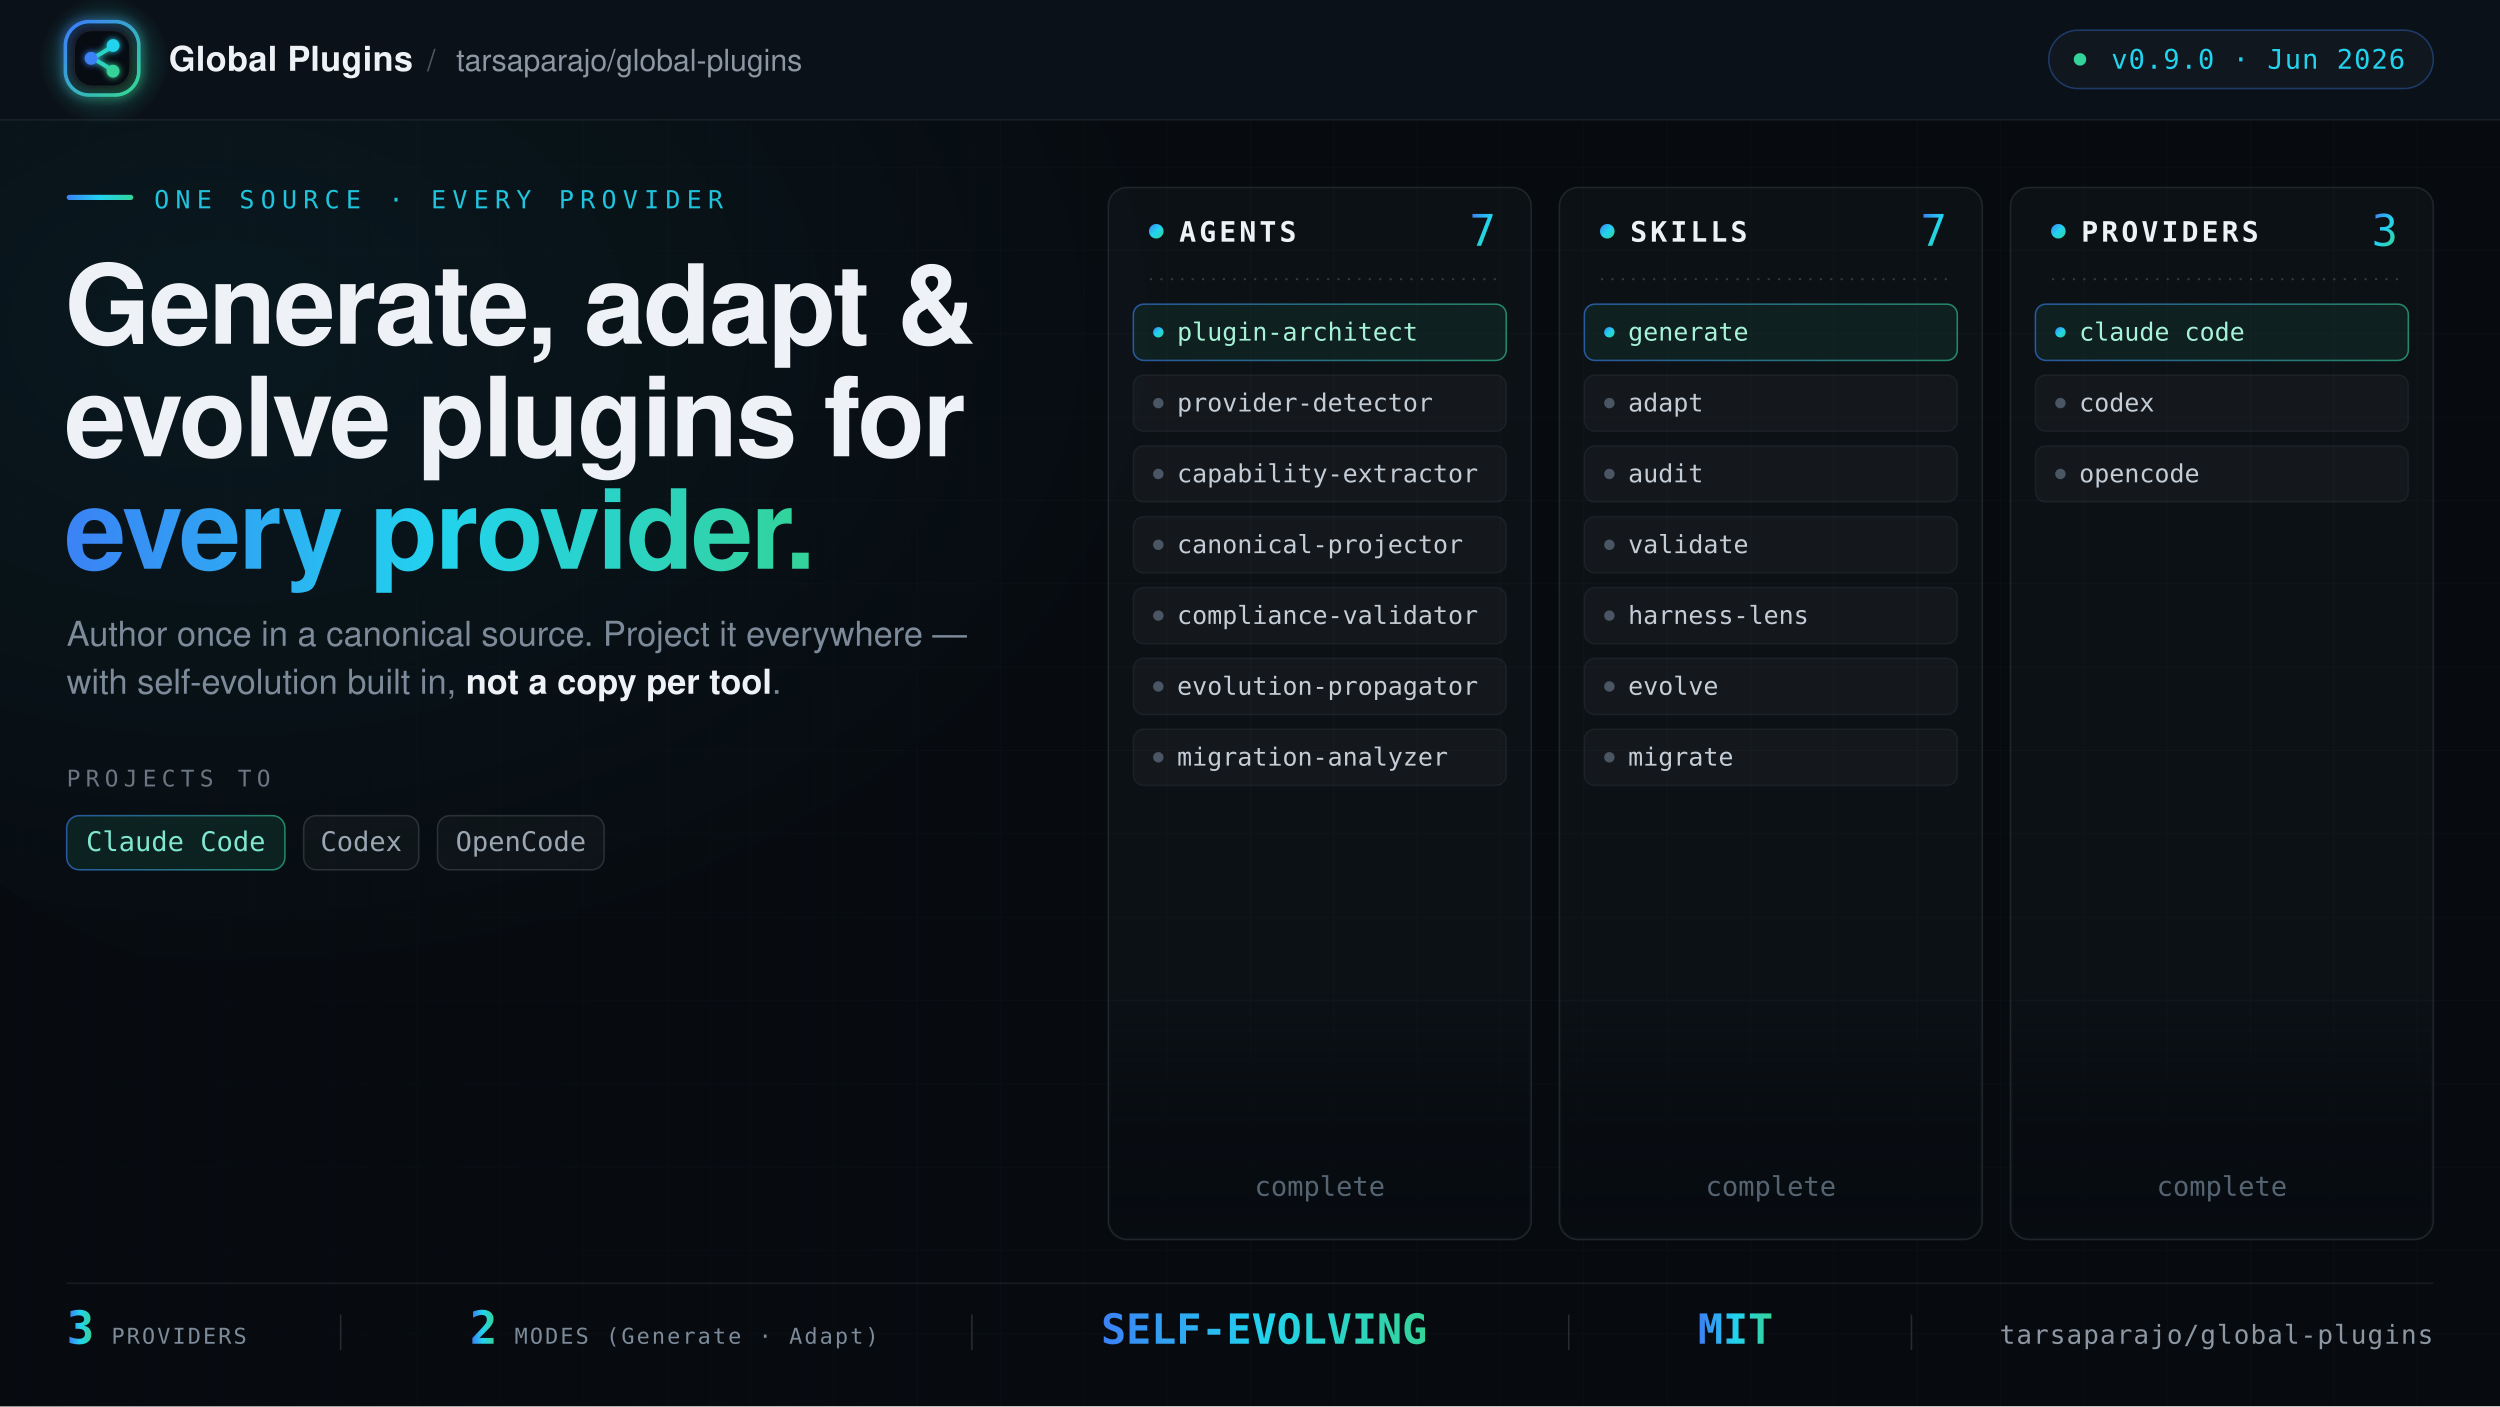
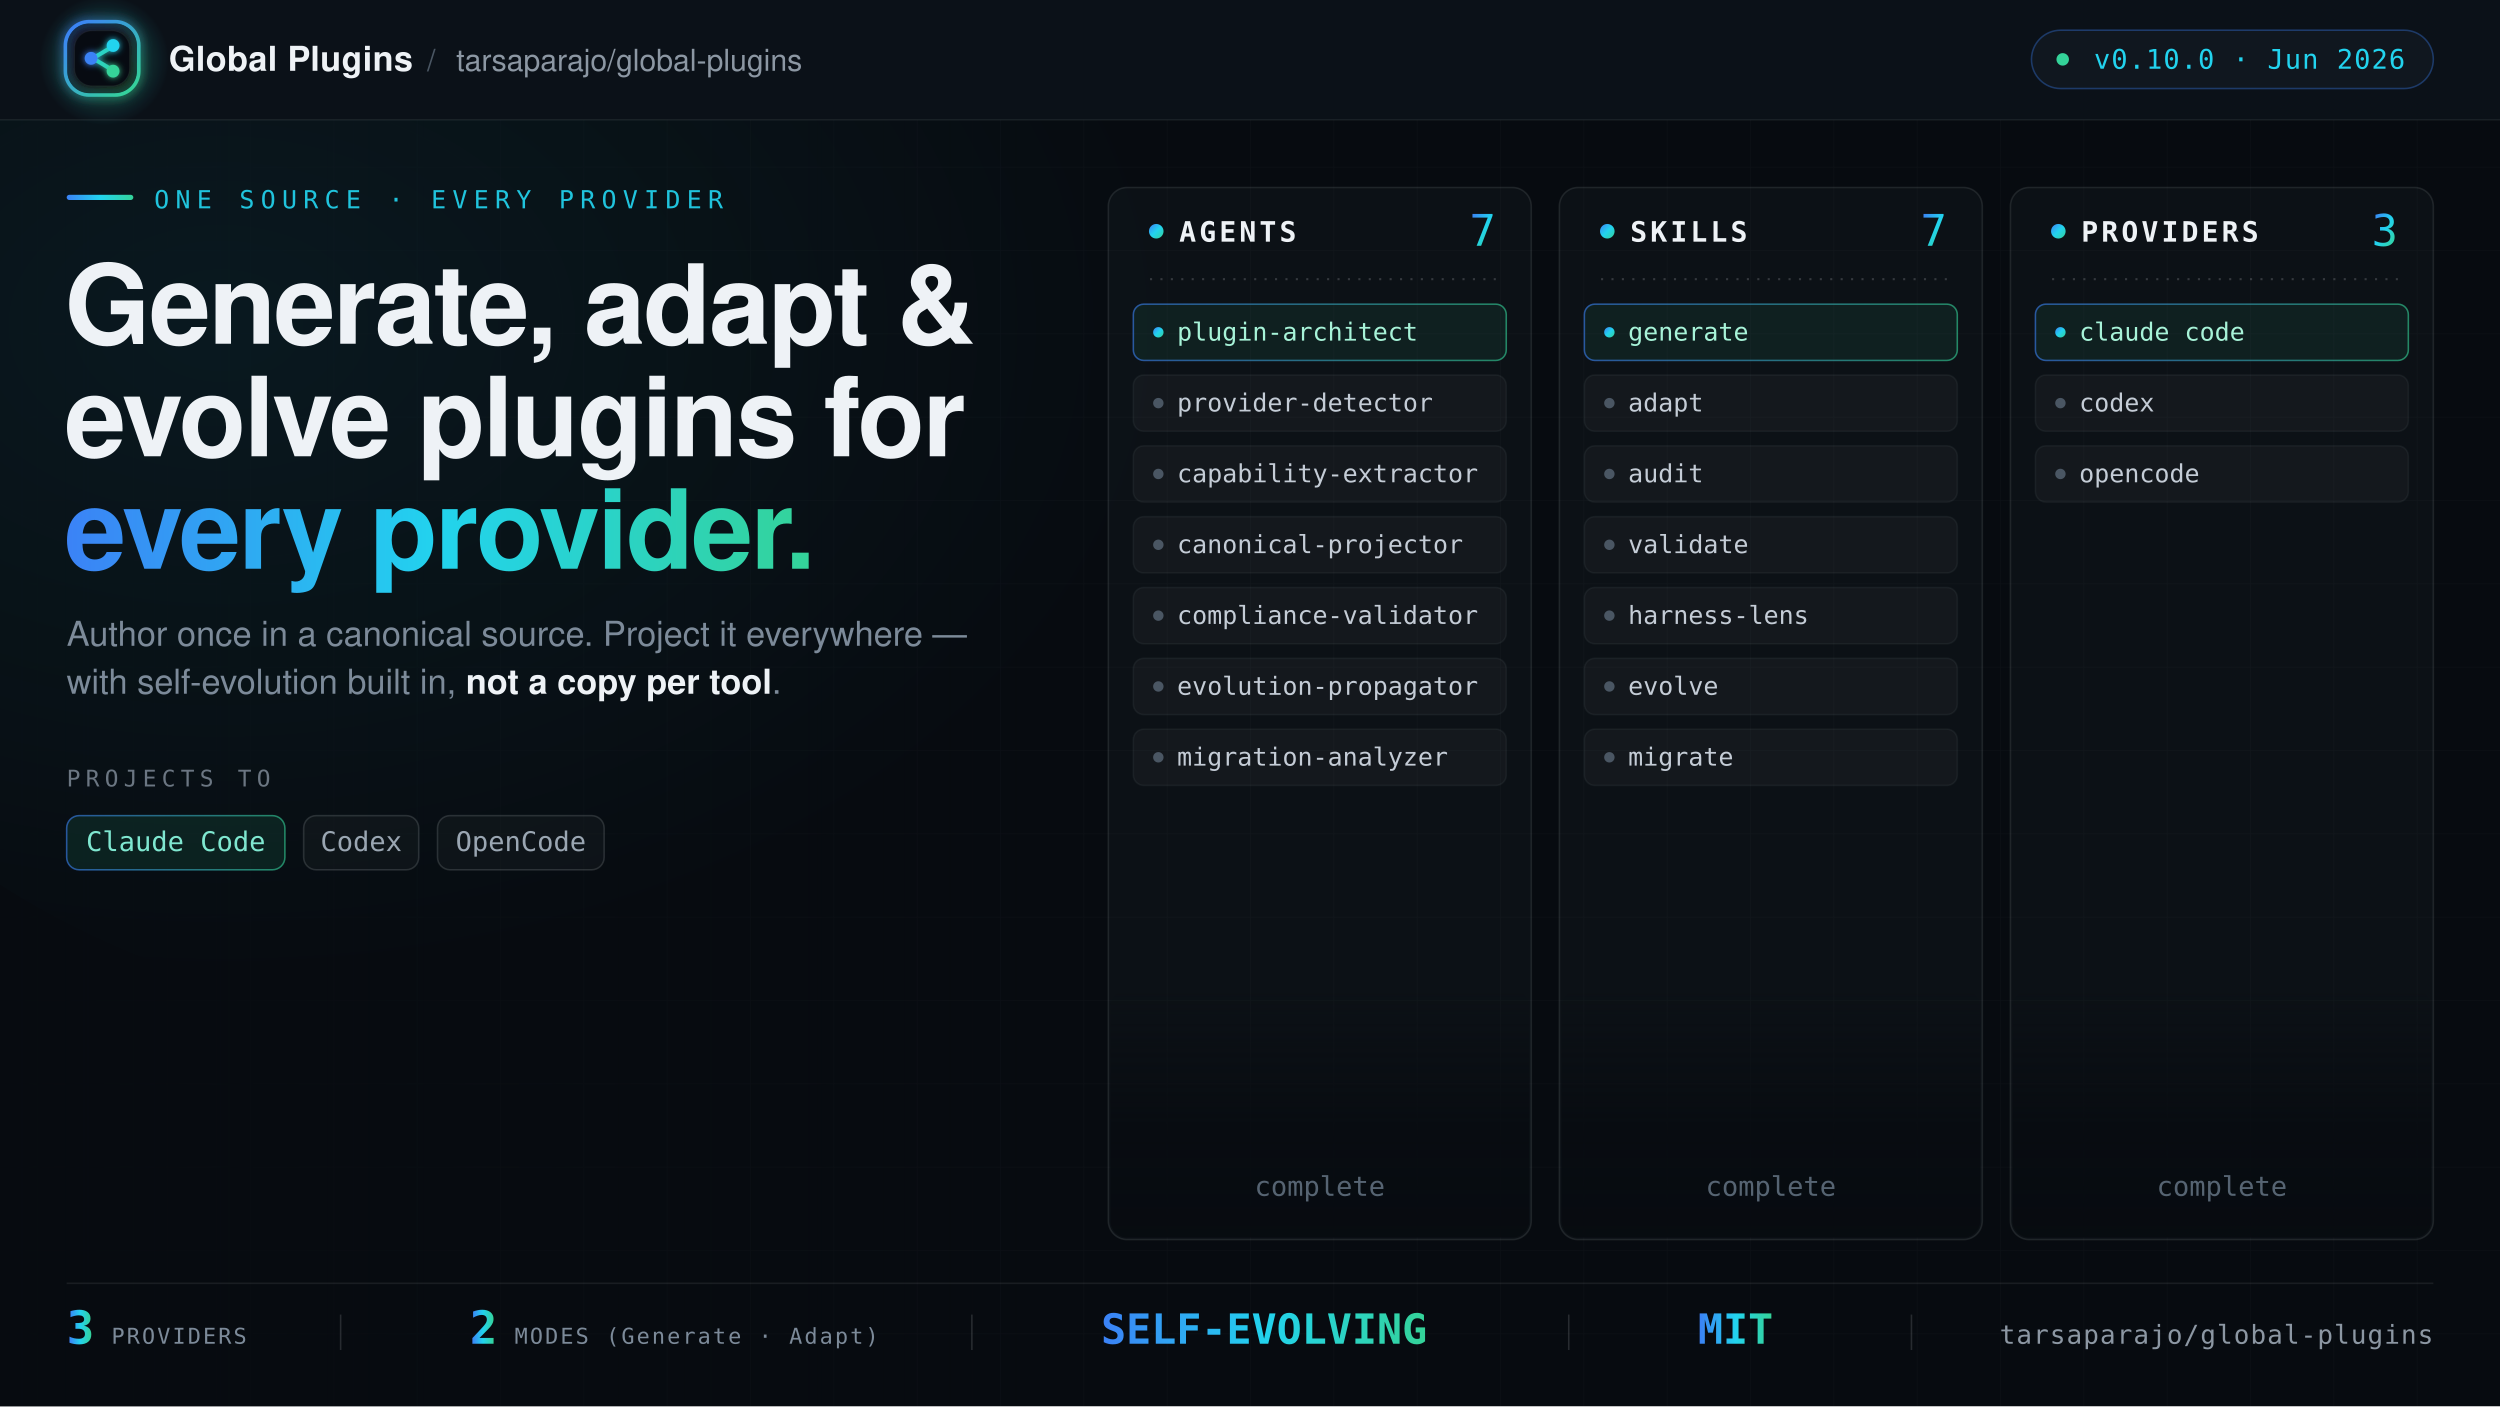
<svg xmlns="http://www.w3.org/2000/svg" width="2400" height="1350" viewBox="0 0 2400 1350" role="img" aria-labelledby="t">
  <defs>
    <linearGradient id="accent" x1="0" y1="0" x2="1" y2="1">
      <stop offset="0" stop-color="#3b82f6" />
      <stop offset="0.5" stop-color="#22d3ee" />
      <stop offset="1" stop-color="#34d399" />
    </linearGradient>
    <linearGradient id="accentH" x1="0" y1="0" x2="1" y2="0">
      <stop offset="0" stop-color="#3b82f6" />
      <stop offset="0.5" stop-color="#22d3ee" />
      <stop offset="1" stop-color="#34d399" />
    </linearGradient>
    <linearGradient id="accentStroke" x1="0" y1="0" x2="1" y2="0">
      <stop offset="0" stop-color="rgba(59,130,246,0.6)" />
      <stop offset="1" stop-color="rgba(52,211,153,0.6)" />
    </linearGradient>
    <radialGradient id="iconGlow" cx="0.5" cy="0.5" r="0.5">
      <stop offset="0" stop-color="rgba(34,211,238,0.40)" />
      <stop offset="0.6" stop-color="rgba(52,211,153,0.16)" />
      <stop offset="1" stop-color="rgba(34,211,238,0)" />
    </radialGradient>
    <filter id="neon" x="-80%" y="-80%" width="260%" height="260%">
      <feGaussianBlur stdDeviation="3.2" result="b" />
      <feMerge>
        <feMergeNode in="b" />
        <feMergeNode in="SourceGraphic" />
      </feMerge>
    </filter>
    <filter id="neonSoft" x="-120%" y="-120%" width="340%" height="340%">
      <feGaussianBlur stdDeviation="6" result="b" />
      <feMerge>
        <feMergeNode in="b" />
        <feMergeNode in="SourceGraphic" />
      </feMerge>
    </filter>
    <radialGradient id="heroGlow" cx="0.3" cy="0.35" r="0.6">
      <stop offset="0" stop-color="rgba(34,211,238,0.07)" />
      <stop offset="1" stop-color="rgba(34,211,238,0)" />
    </radialGradient>
    <linearGradient id="markFrame" x1="18" y1="14" x2="82" y2="86" gradientUnits="userSpaceOnUse">
      <stop stop-color="#3b82f6" />
      <stop offset="1" stop-color="#34d399" />
    </linearGradient>
    <linearGradient id="markNode" x1="24" y1="24" x2="72" y2="72" gradientUnits="userSpaceOnUse">
      <stop stop-color="#22d3ee" />
      <stop offset="1" stop-color="#34d399" />
    </linearGradient>
    <linearGradient id="cardFade" x1="0" y1="0" x2="0" y2="1">
      <stop offset="0" stop-color="rgba(7,11,16,0)" />
      <stop offset="0.55" stop-color="rgba(7,11,16,0.82)" />
      <stop offset="1" stop-color="rgba(7,11,16,0.97)" />
    </linearGradient>
    <pattern id="grid" width="80" height="80" patternUnits="userSpaceOnUse">
      <path d="M 80 0 L 0 0 0 80" fill="none" stroke="rgba(238,242,246,0.03)" stroke-width="1" />
    </pattern>
    <linearGradient id="gridMask" x1="0" y1="0" x2="1" y2="0">
      <stop offset="0" stop-color="rgba(7,11,16,1)" />
      <stop offset="0.42" stop-color="rgba(7,11,16,0)" />
    </linearGradient>
  </defs>
  <rect width="2400" height="1350" fill="#070b10" />
  <rect x="0" y="115" width="2400" height="1235" fill="url(#grid)" />
  <rect x="0" y="115" width="2400" height="1235" fill="url(#gridMask)" />
  <ellipse cx="520" cy="470" rx="760" ry="520" fill="url(#heroGlow)" />
  <rect x="0" y="0" width="2400" height="115" fill="#0b1118" />
  <line x1="0" y1="115" x2="2400" y2="115" stroke="rgba(238,242,246,0.07)" stroke-width="1.5" />
  <circle cx="100" cy="58" r="62" fill="url(#iconGlow)" />
  <g transform="translate(54,12) scale(0.88)">
    <g filter="url(#neonSoft)">
      <rect x="10" y="10" width="80" height="80" rx="26" fill="rgba(8,12,20,0.7)" stroke="url(#markFrame)" stroke-width="4" />
    </g>
    <rect x="20" y="20" width="60" height="60" rx="19" fill="#070b12" stroke="rgba(255,255,255,0.05)" stroke-width="1" />
    <g filter="url(#neon)">
      <line x1="40" y1="50" x2="60" y2="38" stroke="url(#markNode)" stroke-width="4.5" stroke-linecap="round" />
      <line x1="40" y1="50" x2="60" y2="62" stroke="url(#markNode)" stroke-width="4.5" stroke-linecap="round" />
      <circle cx="38" cy="50" r="7" fill="#3b82f6" />
      <circle cx="62" cy="36" r="7" fill="#22d3ee" />
      <circle cx="62" cy="64" r="7" fill="#34d399" />
    </g>
  </g>
  <text x="162" y="68" font-family="'Helvetica Neue', Helvetica, Arial, sans-serif" font-size="33" font-weight="bold" letter-spacing="0.3" fill="#eef2f6">Global Plugins</text>
  <text x="410" y="68" font-family="'Helvetica Neue', Helvetica, Arial, sans-serif" font-size="29" fill="#4a5663">/</text>
  <text x="438" y="68" font-family="'Helvetica Neue', Helvetica, Arial, sans-serif" font-size="29" fill="#8c97a3">tarsaparajo/global-plugins</text>
-   <rect x="1966.8" y="29" width="369.2" height="56" rx="28" fill="#10171f" stroke="rgba(59,130,246,0.35)" stroke-width="1.5" />
-   <circle cx="1996.8" cy="57" r="6" fill="#34d399" />
-   <text x="2026.8" y="66" font-family="Menlo, 'Andale Mono', monospace" font-size="26" letter-spacing="1" fill="#22d3ee">v0.9.0 · Jun 2026</text>
+   <rect x="1950.2" y="29" width="385.8" height="56" rx="28" fill="#10171f" stroke="rgba(59,130,246,0.35)" stroke-width="1.5" />
+   <circle cx="1980.2" cy="57" r="6" fill="#34d399" />
+   <text x="2010.2" y="66" font-family="Menlo, 'Andale Mono', monospace" font-size="26" letter-spacing="1" fill="#22d3ee">v0.10.0 · Jun 2026</text>
  <rect x="64" y="187" width="64" height="5" rx="2.5" fill="url(#accentH)" />
  <text x="148" y="200" font-family="Menlo, 'Andale Mono', monospace" font-size="24" letter-spacing="6" fill="#22d3ee" opacity="0.92">ONE SOURCE · EVERY PROVIDER</text>
  <text x="62" y="330" font-family="'Helvetica Neue', Helvetica, Arial, sans-serif" font-size="106" font-weight="bold" letter-spacing="-2" fill="#eef2f6">Generate, adapt &amp;</text>
  <text x="62" y="438" font-family="'Helvetica Neue', Helvetica, Arial, sans-serif" font-size="106" font-weight="bold" letter-spacing="-2" fill="#eef2f6">evolve plugins for</text>
  <text x="62" y="546" font-family="'Helvetica Neue', Helvetica, Arial, sans-serif" font-size="106" font-weight="bold" letter-spacing="-2" fill="url(#accentH)">every provider.</text>
  <text x="64" y="620" font-family="'Helvetica Neue', Helvetica, Arial, sans-serif" font-size="33" fill="#7c8a99">Author once in a canonical source. Project it everywhere —</text>
  <text x="64" y="666" font-family="'Helvetica Neue', Helvetica, Arial, sans-serif" font-size="33" fill="#7c8a99">with self-evolution built in, <tspan fill="#eef2f6" font-weight="bold">not a copy per tool</tspan>.</text>
  <text x="64" y="755" font-family="Menlo, 'Andale Mono', monospace" font-size="22" letter-spacing="5" fill="#6b7682">PROJECTS TO</text>
  <rect x="64" y="783" width="209.5" height="52" rx="12" fill="rgba(52,211,153,0.10)" stroke="url(#accentStroke)" stroke-width="1.5" />
  <text x="168.75" y="817" text-anchor="middle" font-family="Menlo, 'Andale Mono', monospace" font-size="26" fill="#7fe7d0">Claude Code</text>
  <rect x="291.5" y="783" width="110.5" height="52" rx="12" fill="rgba(238,242,246,0.03)" stroke="rgba(238,242,246,0.14)" stroke-width="1.5" />
  <text x="346.75" y="817" text-anchor="middle" font-family="Menlo, 'Andale Mono', monospace" font-size="26" fill="#9aa6b2">Codex</text>
  <rect x="420" y="783" width="160" height="52" rx="12" fill="rgba(238,242,246,0.03)" stroke="rgba(238,242,246,0.14)" stroke-width="1.5" />
  <text x="500" y="817" text-anchor="middle" font-family="Menlo, 'Andale Mono', monospace" font-size="26" fill="#9aa6b2">OpenCode</text>
  <rect x="1064" y="180" width="406" height="1010" rx="18" fill="rgba(238,242,246,0.025)" stroke="rgba(238,242,246,0.10)" stroke-width="1.5" />
  <circle cx="1110" cy="222" r="7" fill="url(#accent)" />
  <text x="1132" y="232" font-family="Menlo, 'Andale Mono', monospace" font-size="27" font-weight="bold" letter-spacing="3" fill="#eef2f6">AGENTS</text>
  <text x="1436" y="236" text-anchor="end" font-family="Menlo, 'Andale Mono', monospace" font-size="42" fill="url(#accent)">7</text>
  <line x1="1104" y1="268" x2="1436" y2="268" stroke="rgba(238,242,246,0.18)" stroke-width="2" stroke-dasharray="2 8" />
  <g opacity="1">
    <rect x="1088" y="292" width="358" height="54" rx="10" fill="rgba(52,211,153,0.08)" stroke="url(#accentStroke)" stroke-width="1.5" />
    <circle cx="1112" cy="319" r="5" fill="url(#accent)" />
    <text x="1130" y="327" font-family="Menlo, 'Andale Mono', monospace" font-size="24" fill="#a7f3d8">plugin-architect</text>
  </g>
  <g opacity="1">
    <rect x="1088" y="360" width="358" height="54" rx="10" fill="rgba(238,242,246,0.035)" stroke="rgba(238,242,246,0.05)" stroke-width="1.5" />
    <circle cx="1112" cy="387" r="5" fill="#4a5663" />
    <text x="1130" y="395" font-family="Menlo, 'Andale Mono', monospace" font-size="24" fill="#c4ccd6">provider-detector</text>
  </g>
  <g opacity="1">
    <rect x="1088" y="428" width="358" height="54" rx="10" fill="rgba(238,242,246,0.035)" stroke="rgba(238,242,246,0.05)" stroke-width="1.5" />
    <circle cx="1112" cy="455" r="5" fill="#4a5663" />
    <text x="1130" y="463" font-family="Menlo, 'Andale Mono', monospace" font-size="24" fill="#c4ccd6">capability-extractor</text>
  </g>
  <g opacity="1">
    <rect x="1088" y="496" width="358" height="54" rx="10" fill="rgba(238,242,246,0.035)" stroke="rgba(238,242,246,0.05)" stroke-width="1.5" />
    <circle cx="1112" cy="523" r="5" fill="#4a5663" />
    <text x="1130" y="531" font-family="Menlo, 'Andale Mono', monospace" font-size="24" fill="#c4ccd6">canonical-projector</text>
  </g>
  <g opacity="1">
    <rect x="1088" y="564" width="358" height="54" rx="10" fill="rgba(238,242,246,0.035)" stroke="rgba(238,242,246,0.05)" stroke-width="1.5" />
    <circle cx="1112" cy="591" r="5" fill="#4a5663" />
    <text x="1130" y="599" font-family="Menlo, 'Andale Mono', monospace" font-size="24" fill="#c4ccd6">compliance-validator</text>
  </g>
  <g opacity="1">
    <rect x="1088" y="632" width="358" height="54" rx="10" fill="rgba(238,242,246,0.035)" stroke="rgba(238,242,246,0.05)" stroke-width="1.5" />
    <circle cx="1112" cy="659" r="5" fill="#4a5663" />
    <text x="1130" y="667" font-family="Menlo, 'Andale Mono', monospace" font-size="24" fill="#c4ccd6">evolution-propagator</text>
  </g>
  <g opacity="1">
    <rect x="1088" y="700" width="358" height="54" rx="10" fill="rgba(238,242,246,0.035)" stroke="rgba(238,242,246,0.05)" stroke-width="1.5" />
    <circle cx="1112" cy="727" r="5" fill="#4a5663" />
    <text x="1130" y="735" font-family="Menlo, 'Andale Mono', monospace" font-size="24" fill="#c4ccd6">migration-analyzer</text>
  </g>
  <rect x="1066" y="950" width="402" height="238" rx="16" fill="url(#cardFade)" />
  <text x="1267" y="1148" text-anchor="middle" font-family="Menlo, 'Andale Mono', monospace" font-size="26" fill="#566472">complete</text>
  <rect x="1497" y="180" width="406" height="1010" rx="18" fill="rgba(238,242,246,0.025)" stroke="rgba(238,242,246,0.10)" stroke-width="1.5" />
  <circle cx="1543" cy="222" r="7" fill="url(#accent)" />
  <text x="1565" y="232" font-family="Menlo, 'Andale Mono', monospace" font-size="27" font-weight="bold" letter-spacing="3" fill="#eef2f6">SKILLS</text>
  <text x="1869" y="236" text-anchor="end" font-family="Menlo, 'Andale Mono', monospace" font-size="42" fill="url(#accent)">7</text>
  <line x1="1537" y1="268" x2="1869" y2="268" stroke="rgba(238,242,246,0.18)" stroke-width="2" stroke-dasharray="2 8" />
  <g opacity="1">
    <rect x="1521" y="292" width="358" height="54" rx="10" fill="rgba(52,211,153,0.08)" stroke="url(#accentStroke)" stroke-width="1.5" />
    <circle cx="1545" cy="319" r="5" fill="url(#accent)" />
    <text x="1563" y="327" font-family="Menlo, 'Andale Mono', monospace" font-size="24" fill="#a7f3d8">generate</text>
  </g>
  <g opacity="1">
    <rect x="1521" y="360" width="358" height="54" rx="10" fill="rgba(238,242,246,0.035)" stroke="rgba(238,242,246,0.05)" stroke-width="1.5" />
    <circle cx="1545" cy="387" r="5" fill="#4a5663" />
    <text x="1563" y="395" font-family="Menlo, 'Andale Mono', monospace" font-size="24" fill="#c4ccd6">adapt</text>
  </g>
  <g opacity="1">
    <rect x="1521" y="428" width="358" height="54" rx="10" fill="rgba(238,242,246,0.035)" stroke="rgba(238,242,246,0.05)" stroke-width="1.5" />
    <circle cx="1545" cy="455" r="5" fill="#4a5663" />
    <text x="1563" y="463" font-family="Menlo, 'Andale Mono', monospace" font-size="24" fill="#c4ccd6">audit</text>
  </g>
  <g opacity="1">
    <rect x="1521" y="496" width="358" height="54" rx="10" fill="rgba(238,242,246,0.035)" stroke="rgba(238,242,246,0.05)" stroke-width="1.5" />
    <circle cx="1545" cy="523" r="5" fill="#4a5663" />
    <text x="1563" y="531" font-family="Menlo, 'Andale Mono', monospace" font-size="24" fill="#c4ccd6">validate</text>
  </g>
  <g opacity="1">
    <rect x="1521" y="564" width="358" height="54" rx="10" fill="rgba(238,242,246,0.035)" stroke="rgba(238,242,246,0.05)" stroke-width="1.5" />
    <circle cx="1545" cy="591" r="5" fill="#4a5663" />
    <text x="1563" y="599" font-family="Menlo, 'Andale Mono', monospace" font-size="24" fill="#c4ccd6">harness-lens</text>
  </g>
  <g opacity="1">
    <rect x="1521" y="632" width="358" height="54" rx="10" fill="rgba(238,242,246,0.035)" stroke="rgba(238,242,246,0.05)" stroke-width="1.5" />
    <circle cx="1545" cy="659" r="5" fill="#4a5663" />
    <text x="1563" y="667" font-family="Menlo, 'Andale Mono', monospace" font-size="24" fill="#c4ccd6">evolve</text>
  </g>
  <g opacity="1">
    <rect x="1521" y="700" width="358" height="54" rx="10" fill="rgba(238,242,246,0.035)" stroke="rgba(238,242,246,0.05)" stroke-width="1.5" />
    <circle cx="1545" cy="727" r="5" fill="#4a5663" />
    <text x="1563" y="735" font-family="Menlo, 'Andale Mono', monospace" font-size="24" fill="#c4ccd6">migrate</text>
  </g>
  <rect x="1499" y="950" width="402" height="238" rx="16" fill="url(#cardFade)" />
  <text x="1700" y="1148" text-anchor="middle" font-family="Menlo, 'Andale Mono', monospace" font-size="26" fill="#566472">complete</text>
  <rect x="1930" y="180" width="406" height="1010" rx="18" fill="rgba(238,242,246,0.025)" stroke="rgba(238,242,246,0.10)" stroke-width="1.5" />
  <circle cx="1976" cy="222" r="7" fill="url(#accent)" />
  <text x="1998" y="232" font-family="Menlo, 'Andale Mono', monospace" font-size="27" font-weight="bold" letter-spacing="3" fill="#eef2f6">PROVIDERS</text>
  <text x="2302" y="236" text-anchor="end" font-family="Menlo, 'Andale Mono', monospace" font-size="42" fill="url(#accent)">3</text>
  <line x1="1970" y1="268" x2="2302" y2="268" stroke="rgba(238,242,246,0.18)" stroke-width="2" stroke-dasharray="2 8" />
  <g opacity="1">
    <rect x="1954" y="292" width="358" height="54" rx="10" fill="rgba(52,211,153,0.08)" stroke="url(#accentStroke)" stroke-width="1.5" />
    <circle cx="1978" cy="319" r="5" fill="url(#accent)" />
    <text x="1996" y="327" font-family="Menlo, 'Andale Mono', monospace" font-size="24" fill="#a7f3d8">claude code</text>
  </g>
  <g opacity="1">
    <rect x="1954" y="360" width="358" height="54" rx="10" fill="rgba(238,242,246,0.035)" stroke="rgba(238,242,246,0.05)" stroke-width="1.5" />
    <circle cx="1978" cy="387" r="5" fill="#4a5663" />
    <text x="1996" y="395" font-family="Menlo, 'Andale Mono', monospace" font-size="24" fill="#c4ccd6">codex</text>
  </g>
  <g opacity="1">
    <rect x="1954" y="428" width="358" height="54" rx="10" fill="rgba(238,242,246,0.035)" stroke="rgba(238,242,246,0.05)" stroke-width="1.5" />
    <circle cx="1978" cy="455" r="5" fill="#4a5663" />
    <text x="1996" y="463" font-family="Menlo, 'Andale Mono', monospace" font-size="24" fill="#c4ccd6">opencode</text>
  </g>
  <rect x="1932" y="950" width="402" height="238" rx="16" fill="url(#cardFade)" />
  <text x="2133" y="1148" text-anchor="middle" font-family="Menlo, 'Andale Mono', monospace" font-size="26" fill="#566472">complete</text>
  <line x1="64" y1="1232" x2="2336" y2="1232" stroke="rgba(238,242,246,0.08)" stroke-width="1.5" />
  <text x="64" y="1290" font-family="Menlo, 'Andale Mono', monospace" font-size="44" font-weight="bold" fill="url(#accentH)">3</text>
  <text x="107" y="1290" font-family="Menlo, 'Andale Mono', monospace" font-size="21" letter-spacing="2" fill="#7c8a99">PROVIDERS</text>
  <line x1="327" y1="1262" x2="327" y2="1296" stroke="rgba(238,242,246,0.14)" stroke-width="1.5" />
  <text x="451" y="1290" font-family="Menlo, 'Andale Mono', monospace" font-size="44" font-weight="bold" fill="url(#accentH)">2</text>
  <text x="494" y="1290" font-family="Menlo, 'Andale Mono', monospace" font-size="21" letter-spacing="2" fill="#7c8a99">MODES (Generate · Adapt)</text>
  <line x1="933" y1="1262" x2="933" y2="1296" stroke="rgba(238,242,246,0.14)" stroke-width="1.5" />
  <text x="1057" y="1290" font-family="Menlo, 'Andale Mono', monospace" font-size="40" font-weight="bold" fill="url(#accentH)">SELF-EVOLVING</text>
  <line x1="1506" y1="1262" x2="1506" y2="1296" stroke="rgba(238,242,246,0.14)" stroke-width="1.5" />
  <text x="1630" y="1290" font-family="Menlo, 'Andale Mono', monospace" font-size="40" font-weight="bold" fill="url(#accentH)">MIT</text>
  <line x1="1835" y1="1262" x2="1835" y2="1296" stroke="rgba(238,242,246,0.14)" stroke-width="1.5" />
  <text x="2336" y="1290" text-anchor="end" font-family="Menlo, 'Andale Mono', monospace" font-size="25" letter-spacing="1" fill="#8c97a3">tarsaparajo/global-plugins</text>
</svg>
